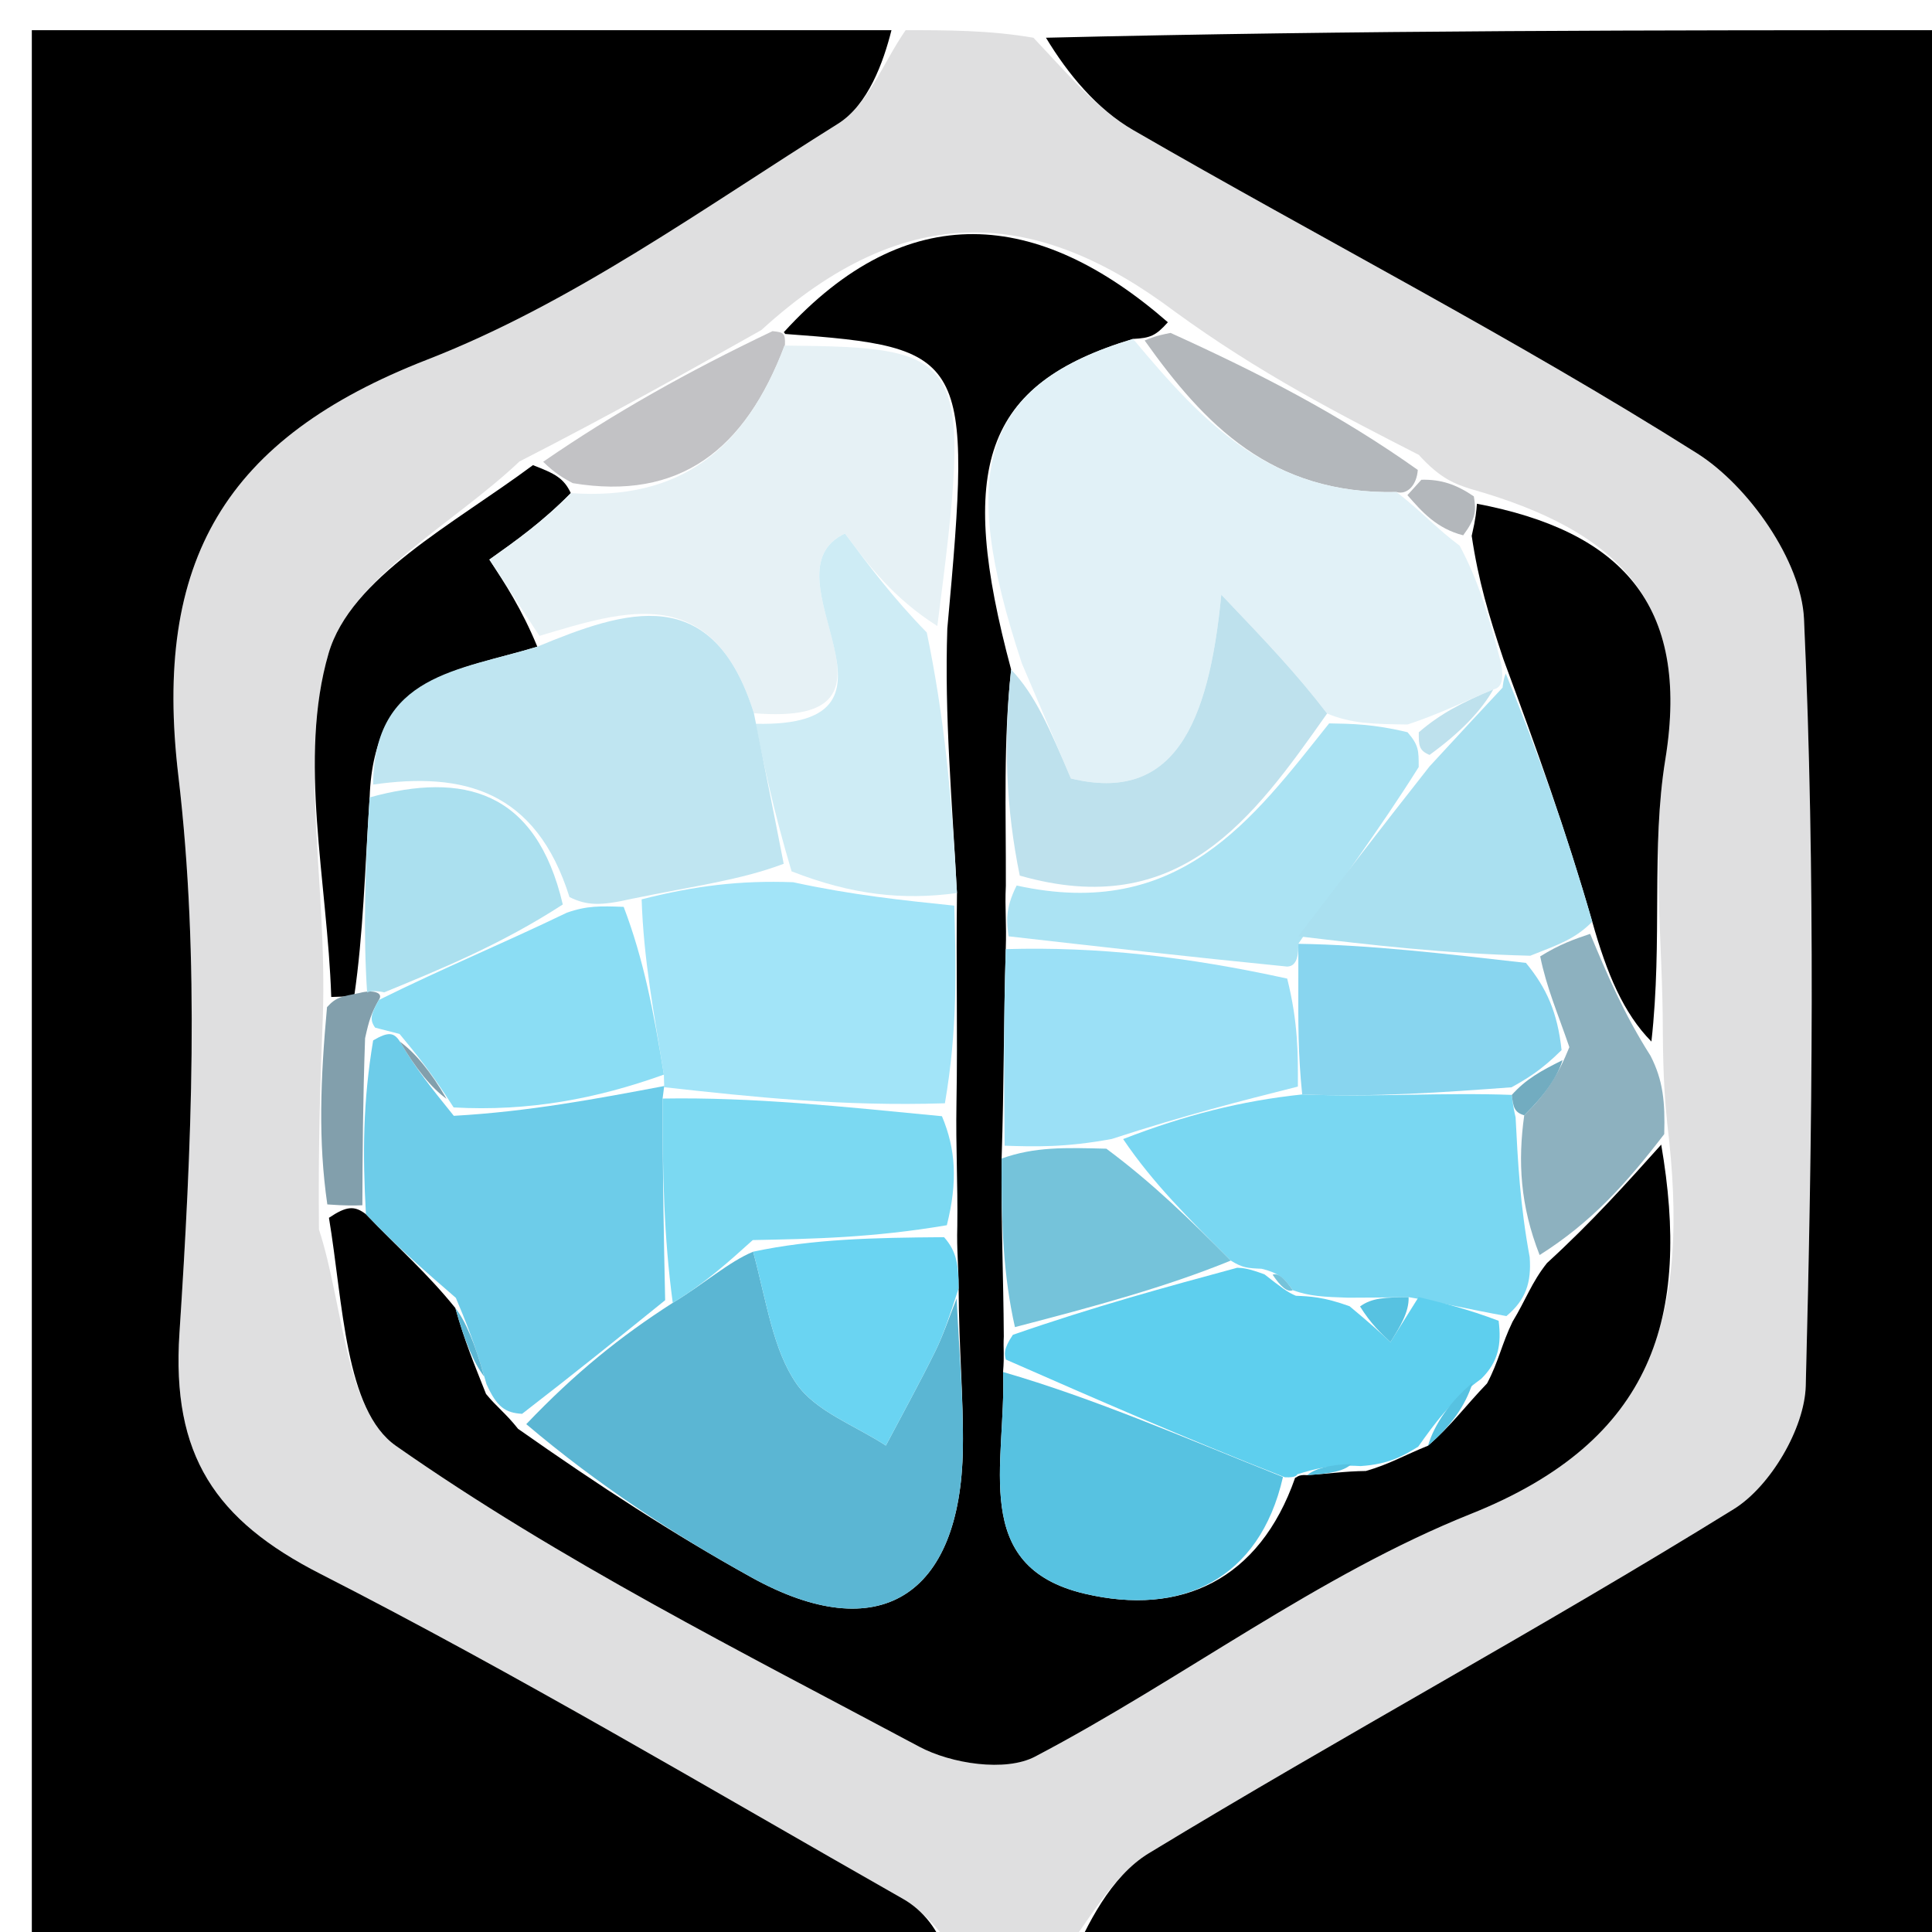
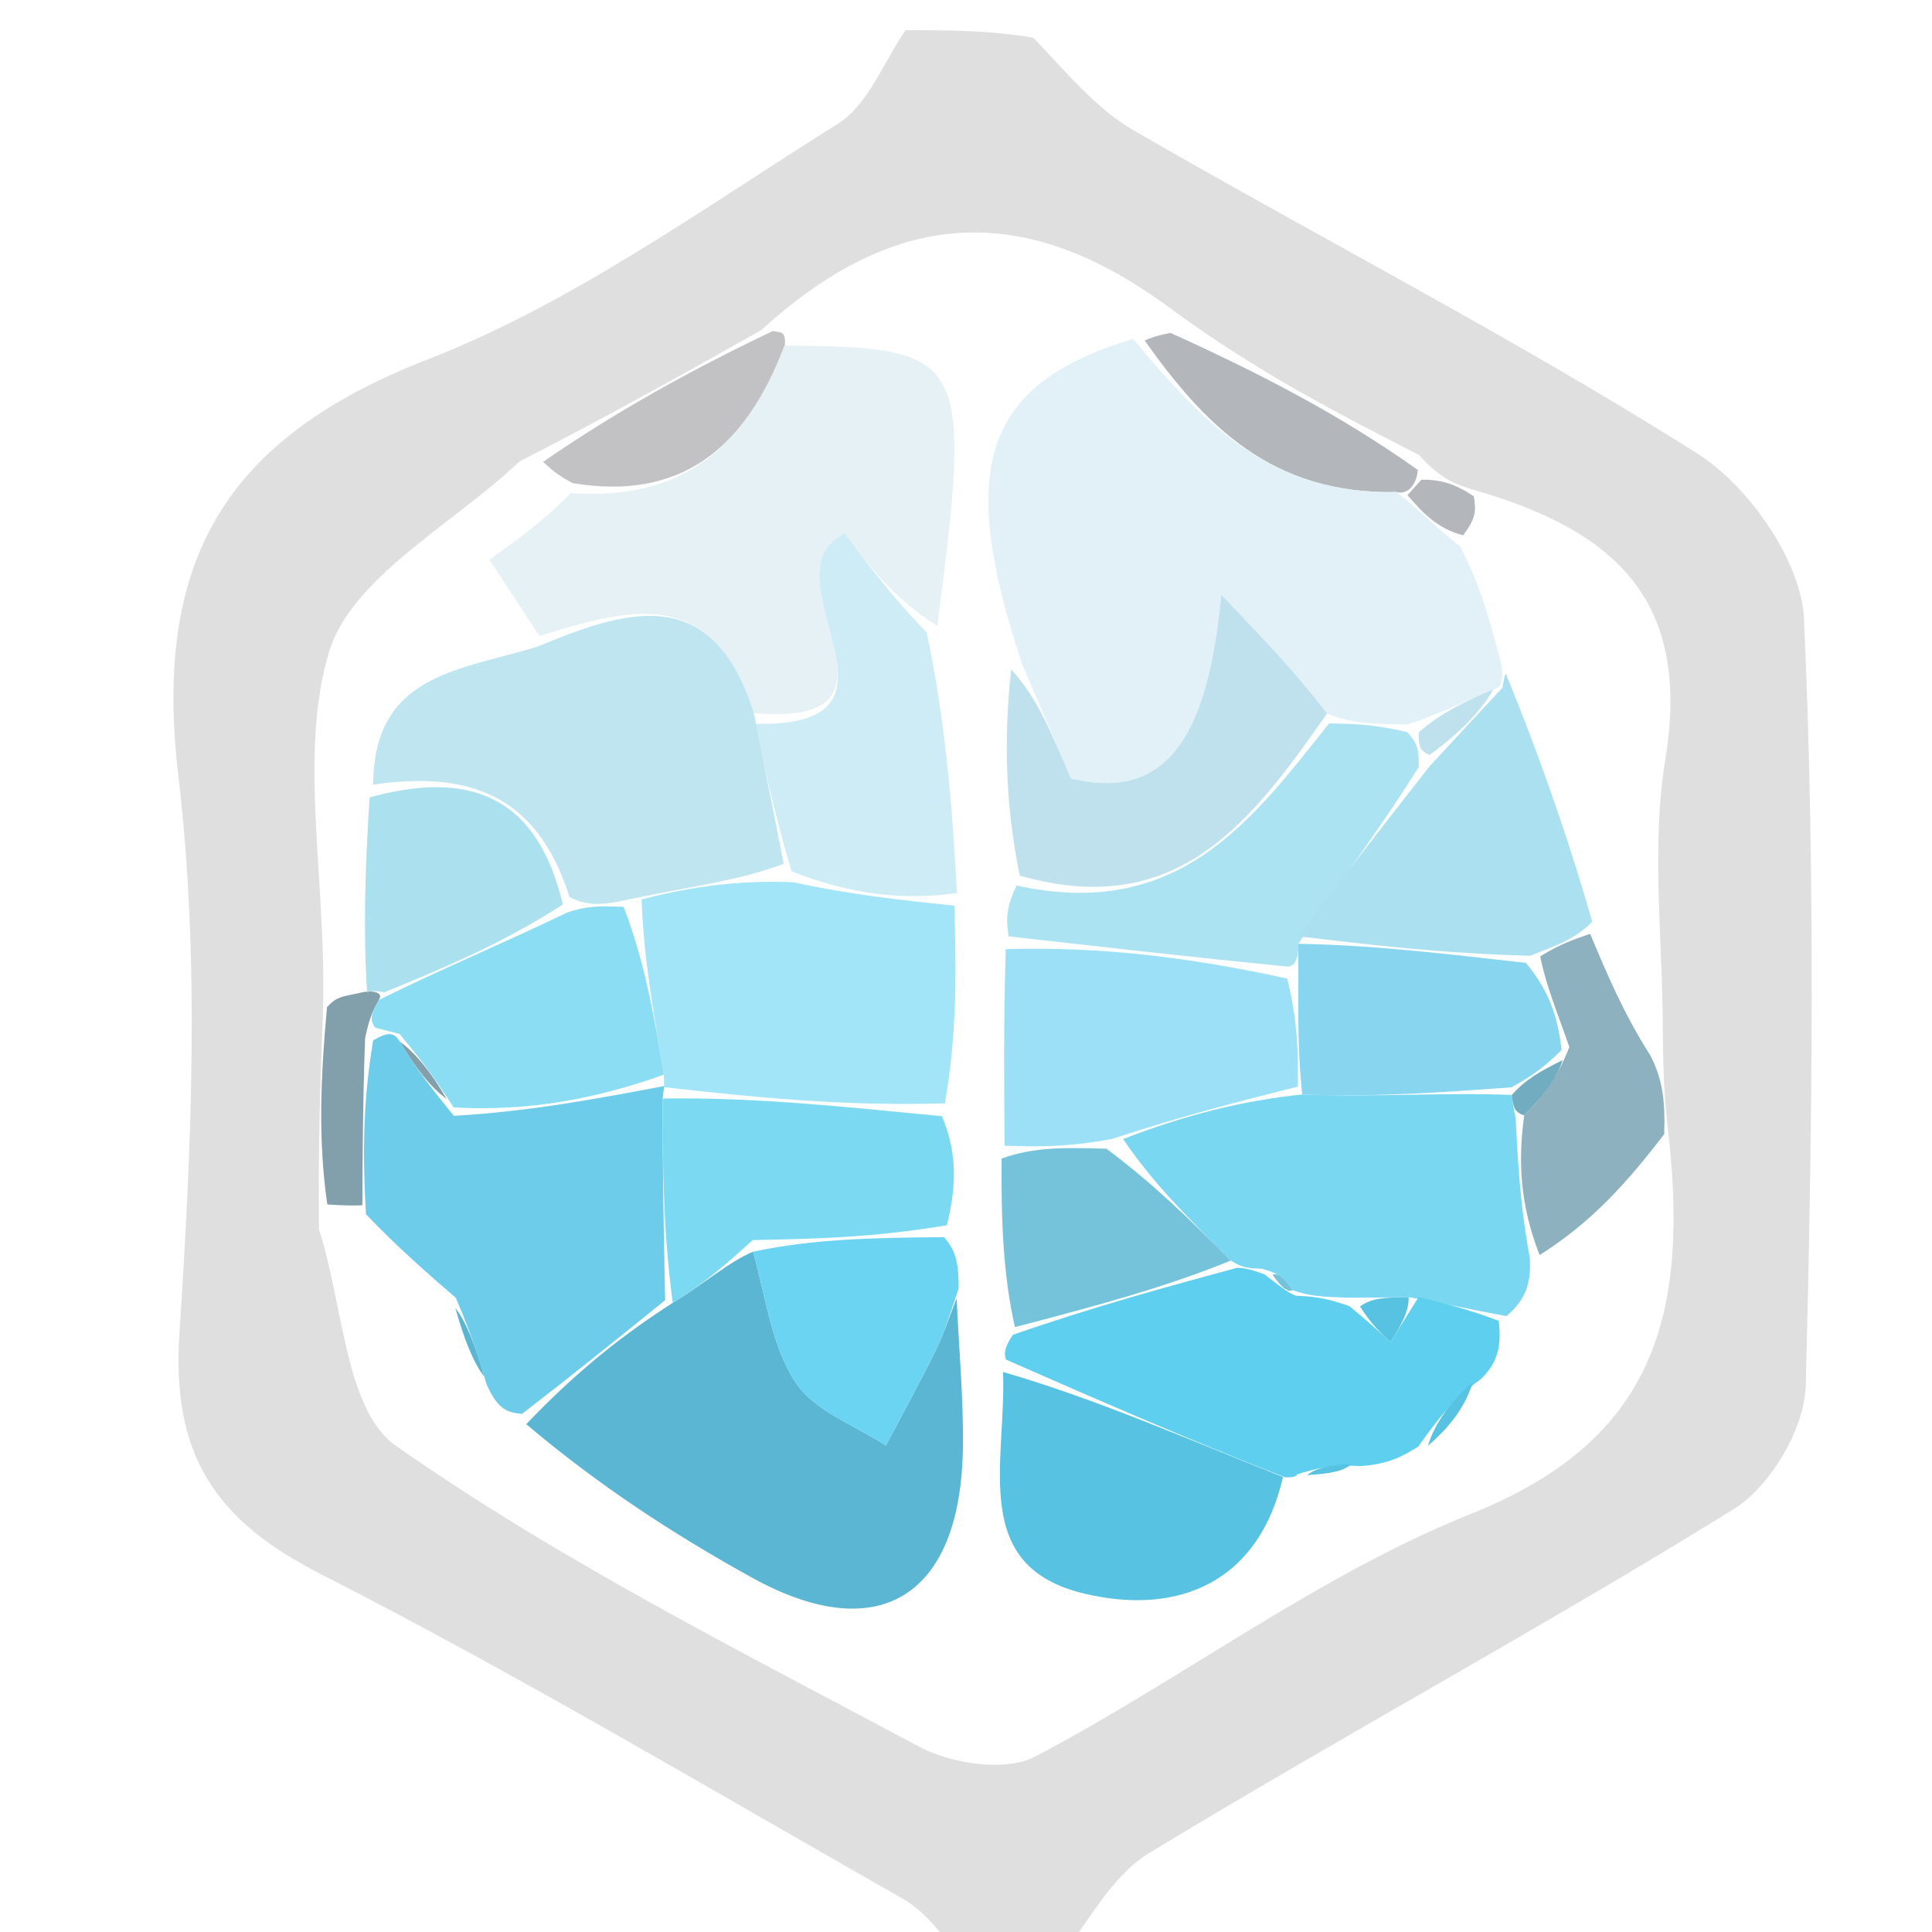
<svg xmlns="http://www.w3.org/2000/svg" version="1.1" id="Layer_1" x="0px" y="0px" width="100%" viewBox="0 0 64 64" enable-background="new 0 0 64 64" xml:space="preserve">
  <path fill="#DFDFE0" opacity="1" stroke="none" d=" M35,65   C33.933,65 32.867,65 31.741,64.737   C31.097,63.944 30.587,63.285 29.918,62.905   C23.513,59.264 17.175,55.486 10.618,52.139   C7.126,50.357 5.68,48.208 5.944,44.169   C6.345,38.03 6.628,31.777 5.908,25.698   C5.064,18.567 7.457,14.518 14.155,11.912   C18.978,10.035 23.321,6.877 27.758,4.1   C28.76,3.473 29.266,2.054 30,1   C31.389,1 32.778,1 34.233,1.25   C35.373,2.449 36.327,3.609 37.544,4.312   C43.755,7.904 50.153,11.189 56.213,15.014   C57.923,16.092 59.672,18.585 59.76,20.504   C60.144,28.957 60.037,37.44 59.818,45.904   C59.781,47.316 58.645,49.241 57.435,49.99   C51.067,53.934 44.465,57.5 38.06,61.389   C36.781,62.166 36.007,63.775 35,65  M47,15.068   C44.36,13.717 41.719,12.365 38.899,10.308   C34.392,6.928 30.046,6.526 25.22,10.934   C22.775,12.311 20.33,13.687 17.207,15.288   C15.004,17.38 11.618,19.127 10.884,21.647   C9.868,25.135 10.848,29.205 10.694,33.7   C10.615,35.747 10.537,37.794 10.566,40.728   C11.371,43.184 11.425,46.711 13.118,47.897   C18.558,51.705 24.566,54.718 30.449,57.861   C31.515,58.43 33.311,58.703 34.286,58.191   C39.17,55.627 43.66,52.174 48.734,50.146   C54.828,47.709 55.996,43.566 55.23,37.22   C55.161,36.505 55.093,35.789 55.083,34.132   C55.082,31.136 54.69,28.077 55.166,25.159   C56.014,19.958 53.62,17.582 48.72,16.198   C48.226,16.038 47.732,15.878 47,15.068  z" />
-   <path fill="#000000" opacity="1" stroke="none" d=" M35.469,65   C36.007,63.775 36.781,62.166 38.06,61.389   C44.465,57.5 51.067,53.934 57.435,49.99   C58.645,49.241 59.781,47.316 59.818,45.904   C60.037,37.44 60.144,28.957 59.76,20.504   C59.672,18.585 57.923,16.092 56.213,15.014   C50.153,11.189 43.755,7.904 37.544,4.312   C36.327,3.609 35.373,2.449 34.649,1.25   C44.965,1 54.929,1 64.947,1   C64.947,22.222 64.947,43.445 64.947,65   C55.315,65 45.626,65 35.469,65  z" />
-   <path fill="#000000" opacity="1" stroke="none" d=" M29.531,1   C29.266,2.054 28.76,3.473 27.758,4.1   C23.321,6.877 18.978,10.035 14.155,11.912   C7.457,14.518 5.064,18.567 5.908,25.698   C6.628,31.777 6.345,38.03 5.944,44.169   C5.68,48.208 7.126,50.357 10.618,52.139   C17.175,55.486 23.513,59.264 29.918,62.905   C30.587,63.285 31.097,63.944 31.341,64.737   C21.036,65 11.071,65 1.054,65   C1.054,43.779 1.054,22.557 1.054,1   C10.352,1 19.707,1 29.531,1  z" />
-   <path fill="#000000" opacity="1" stroke="none" d=" M55.03,37.917   C55.996,43.566 54.828,47.709 48.734,50.146   C43.66,52.174 39.17,55.627 34.286,58.191   C33.311,58.703 31.515,58.43 30.449,57.861   C24.566,54.718 18.558,51.705 13.118,47.897   C11.425,46.711 11.371,43.184 10.897,40.341   C11.486,39.945 11.745,39.935 12.122,40.222   C13.194,41.343 14.148,42.169 15.085,43.332   C15.387,44.422 15.705,45.174 16.1,46.176   C16.458,46.614 16.741,46.802 17.162,47.332   C19.828,49.207 22.311,50.823 24.895,52.254   C29.101,54.584 31.826,52.899 31.897,47.971   C31.92,46.319 31.764,44.665 31.756,42.677   C31.755,41.896 31.688,41.451 31.712,40.608   C31.731,39.136 31.659,38.061 31.684,36.558   C31.726,34.087 31.669,32.044 31.701,29.583   C31.537,26.456 31.284,23.747 31.381,20.824   C32.212,11.746 32.065,11.503 25.998,11.062   C26.015,11.037 25.963,11.007 25.963,11.007   C30.046,6.526 34.392,6.928 38.687,10.675   C38.289,11.121 38.104,11.2 37.535,11.227   C32.547,12.725 31.701,15.495 33.495,22.18   C33.233,24.591 33.328,26.8 33.32,29.338   C33.283,30.117 33.348,30.567 33.317,31.441   C33.242,33.895 33.261,35.924 33.18,38.378   C33.16,40.539 33.241,42.277 33.252,44.27   C33.23,44.696 33.275,44.867 33.228,45.449   C33.337,48.483 32.108,51.892 35.93,52.793   C39.116,53.545 41.721,52.345 42.904,48.95   C42.963,48.959 42.972,48.839 43.306,48.866   C44.075,48.815 44.51,48.739 45.248,48.728   C46.027,48.504 46.504,48.214 47.304,47.891   C48.079,47.222 48.53,46.587 49.26,45.828   C49.641,45.116 49.743,44.527 50.105,43.784   C50.548,43.056 50.733,42.484 51.246,41.84   C52.727,40.485 53.878,39.201 55.03,37.917  z" />
-   <path fill="#000000" opacity="1" stroke="none" d=" M48.925,16.687   C53.62,17.582 56.014,19.958 55.166,25.159   C54.69,28.077 55.082,31.136 54.705,34.503   C53.777,33.561 53.227,32.248 52.746,30.533   C51.863,27.478 50.91,24.825 49.803,21.838   C49.31,20.367 48.972,19.23 48.752,17.751   C48.888,17.168 48.907,16.928 48.925,16.687  z" />
-   <path fill="#000000" opacity="1" stroke="none" d=" M10.973,33.026   C10.848,29.205 9.868,25.135 10.884,21.647   C11.618,19.127 15.004,17.38 17.654,15.409   C18.391,15.689 18.681,15.847 18.909,16.335   C17.969,17.29 17.091,17.913 16.211,18.537   C16.716,19.307 17.292,20.186 17.799,21.422   C15.185,22.221 12.385,22.336 12.245,26.415   C12.082,28.888 12.035,30.935 11.734,32.997   C11.311,33.016 11.142,33.021 10.973,33.026  z" />
  <path fill="#8DB1BF" opacity="1" stroke="none" d=" M52.676,30.935   C53.227,32.248 53.777,33.561 54.676,34.975   C55.093,35.789 55.161,36.505 55.13,37.569   C53.878,39.201 52.727,40.485 51.002,41.575   C50.354,39.924 50.28,38.468 50.492,36.946   C51.192,36.261 51.605,35.641 51.987,34.689   C51.595,33.544 51.236,32.731 51.021,31.682   C51.669,31.275 52.173,31.105 52.676,30.935  z" />
  <path fill="#B3B7BB" opacity="1" stroke="none" d=" M37.918,11.279   C38.104,11.2 38.289,11.121 38.777,11.028   C41.719,12.365 44.36,13.717 46.966,15.567   C46.932,16.065 46.622,16.402 46.261,16.299   C42.109,16.392 39.885,14.045 37.918,11.279  z" />
  <path fill="#C2C2C5" opacity="1" stroke="none" d=" M18.971,16.005   C18.681,15.847 18.391,15.689 17.993,15.297   C20.33,13.687 22.775,12.311 25.591,10.97   C25.963,11.007 26.015,11.037 26.003,11.422   C24.68,14.927 22.497,16.589 18.971,16.005  z" />
  <path fill="#829FAC" opacity="1" stroke="none" d=" M10.833,33.363   C11.142,33.021 11.311,33.016 11.908,32.894   C12.335,32.778 12.728,32.873 12.547,33.127   C12.298,33.578 12.23,33.774 12.094,34.392   C12.019,36.518 12.011,38.222 12.004,39.926   C11.745,39.935 11.486,39.945 10.843,39.898   C10.537,37.794 10.615,35.747 10.833,33.363  z" />
  <path fill="#B3B7BB" opacity="1" stroke="none" d=" M48.822,16.442   C48.907,16.928 48.888,17.168 48.47,17.733   C47.587,17.506 47.105,16.954 46.622,16.402   C46.622,16.402 46.932,16.065 47.085,15.892   C47.732,15.878 48.226,16.038 48.822,16.442  z" />
  <path fill="#E1F1F7" opacity="1" stroke="none" d=" M46.261,16.299   C47.105,16.954 47.587,17.506 48.352,18.076   C48.972,19.23 49.31,20.367 49.728,21.98   C49.806,22.457 49.775,22.778 49.467,22.839   C48.44,23.267 47.721,23.635 46.63,24   C45.515,23.986 44.772,23.975 43.962,23.636   C42.944,22.311 41.993,21.312 40.457,19.7   C40.042,24.003 38.884,26.617 35.475,25.788   C34.751,24.089 34.301,23.034 33.852,21.979   C31.701,15.495 32.547,12.725 37.535,11.227   C39.885,14.045 42.109,16.392 46.261,16.299  z" />
  <path fill="#E6F1F5" opacity="1" stroke="none" d=" M18.909,16.335   C22.497,16.589 24.68,14.927 25.986,11.447   C32.065,11.503 32.212,11.746 31.05,20.738   C29.574,19.799 28.78,18.733 27.99,17.673   C25.161,19.008 30.801,24.109 24.974,23.626   C23.602,19.244 20.717,20.215 17.869,21.065   C17.292,20.186 16.716,19.307 16.211,18.537   C17.091,17.913 17.969,17.29 18.909,16.335  z" />
  <path fill="#5BB6D3" opacity="1" stroke="none" d=" M31.69,43.013   C31.764,44.665 31.92,46.319 31.897,47.971   C31.826,52.899 29.101,54.584 24.895,52.254   C22.311,50.823 19.828,49.207 17.433,47.177   C19.055,45.477 20.545,44.274 22.286,43.158   C23.337,42.523 24.137,41.801 24.949,41.464   C25.409,43.195 25.61,44.71 26.382,45.834   C27.019,46.759 28.332,47.22 29.345,47.886   C29.891,46.852 30.457,45.827 30.975,44.778   C31.255,44.21 31.454,43.602 31.69,43.013  z" />
  <path fill="#79D7F2" opacity="1" stroke="none" d=" M50.206,37.011   C50.28,38.468 50.354,39.924 50.673,41.646   C50.733,42.484 50.548,43.056 49.902,43.597   C48.625,43.366 47.81,43.166 46.662,42.969   C45.889,42.98 45.447,42.988 44.659,42.988   C43.851,42.961 43.389,42.943 42.825,42.74   C42.543,42.328 42.322,42.156 41.789,42.029   C41.341,42.011 41.163,42.003 40.771,41.758   C39.381,40.365 38.203,39.21 37.205,37.733   C39.254,36.939 41.124,36.466 43.137,36.255   C45.544,36.35 47.808,36.184 50.081,36.27   C50.129,36.685 50.167,36.848 50.206,37.011  z" />
  <path fill="#A2E4F8" opacity="1" stroke="none" d=" M31.612,30.001   C31.669,32.044 31.726,34.087 31.301,36.548   C27.88,36.654 24.94,36.341 22.001,36.015   C22.001,36.002 22.003,35.976 21.992,35.598   C21.651,33.499 21.321,31.778 21.255,29.792   C23.017,29.343 24.515,29.159 26.275,29.225   C28.228,29.65 29.92,29.826 31.612,30.001  z" />
  <path fill="#5ECFEE" opacity="1" stroke="none" d=" M46.994,42.966   C47.81,43.166 48.625,43.366 49.644,43.753   C49.743,44.527 49.641,45.116 49.065,45.677   C48.055,46.408 47.518,47.166 46.98,47.923   C46.504,48.214 46.027,48.504 45.072,48.566   C44.053,48.505 43.513,48.672 42.972,48.839   C42.972,48.839 42.963,48.959 42.56,48.936   C39.211,47.622 36.266,46.329 33.321,45.037   C33.275,44.867 33.23,44.696 33.552,44.218   C36.275,43.272 38.629,42.634 40.984,41.996   C41.163,42.003 41.341,42.011 41.89,42.216   C42.436,42.644 42.659,42.815 42.928,42.924   C43.389,42.943 43.851,42.961 44.707,43.271   C45.42,43.862 45.74,44.16 46.06,44.458   C46.371,43.961 46.682,43.464 46.994,42.966  z" />
  <path fill="#6DCCE9" opacity="1" stroke="none" d=" M22.034,43.071   C20.545,44.274 19.055,45.477 17.295,46.835   C16.741,46.802 16.458,46.614 16.116,45.851   C15.738,44.516 15.42,43.755 15.101,42.994   C14.148,42.169 13.194,41.343 12.122,40.222   C12.011,38.222 12.019,36.518 12.361,34.465   C12.876,34.16 13.056,34.205 13.25,34.507   C13.776,35.402 14.288,36.04 15.033,36.963   C17.511,36.824 19.757,36.4 22.003,35.976   C22.003,35.976 22.001,36.002 21.951,36.379   C21.946,38.86 21.99,40.966 22.034,43.071  z" />
  <path fill="#CEECF5" opacity="1" stroke="none" d=" M31.701,29.583   C29.92,29.826 28.228,29.65 26.222,28.864   C25.615,26.827 25.322,25.402 25.029,23.976   C30.801,24.109 25.161,19.008 27.99,17.673   C28.78,18.733 29.574,19.799 30.7,20.951   C31.284,23.747 31.537,26.456 31.701,29.583  z" />
  <path fill="#ABE3F3" opacity="1" stroke="none" d=" M44.029,23.963   C44.772,23.975 45.515,23.986 46.627,24.257   C46.997,24.686 46.997,24.857 46.996,25.41   C45.664,27.534 44.335,29.275 43.009,31.265   C43.011,31.514 43.009,32.012 42.64,32.019   C39.318,31.689 36.365,31.353 33.412,31.017   C33.348,30.567 33.283,30.117 33.678,29.334   C39.065,30.52 41.495,27.14 44.029,23.963  z" />
  <path fill="#BEE1ED" opacity="1" stroke="none" d=" M43.962,23.636   C41.495,27.14 39.065,30.52 33.781,29.005   C33.328,26.8 33.233,24.591 33.495,22.18   C34.301,23.034 34.751,24.089 35.475,25.788   C38.884,26.617 40.042,24.003 40.457,19.7   C41.993,21.312 42.944,22.311 43.962,23.636  z" />
  <path fill="#7BD9F2" opacity="1" stroke="none" d=" M22.286,43.158   C21.99,40.966 21.946,38.86 21.951,36.391   C24.94,36.341 27.88,36.654 31.203,36.976   C31.659,38.061 31.731,39.136 31.365,40.587   C28.929,41.001 26.932,41.04 24.936,41.079   C24.137,41.801 23.337,42.523 22.286,43.158  z" />
  <path fill="#9BE0F6" opacity="1" stroke="none" d=" M33.317,31.441   C36.365,31.353 39.318,31.689 42.64,32.417   C43.004,33.87 42.999,34.932 42.994,35.994   C41.124,36.466 39.254,36.939 36.829,37.73   C35.276,38.017 34.278,37.985 33.28,37.953   C33.261,35.924 33.242,33.895 33.317,31.441  z" />
  <path fill="#57C2E1" opacity="1" stroke="none" d=" M33.228,45.449   C36.266,46.329 39.211,47.622 42.5,48.927   C41.721,52.345 39.116,53.545 35.93,52.793   C32.108,51.892 33.337,48.483 33.228,45.449  z" />
  <path fill="#6AD4F2" opacity="1" stroke="none" d=" M24.949,41.464   C26.932,41.04 28.929,41.001 31.273,40.983   C31.688,41.451 31.755,41.896 31.756,42.677   C31.454,43.602 31.255,44.21 30.975,44.778   C30.457,45.827 29.891,46.852 29.345,47.886   C28.332,47.22 27.019,46.759 26.382,45.834   C25.61,44.71 25.409,43.195 24.949,41.464  z" />
  <path fill="#75C3DA" opacity="1" stroke="none" d=" M33.18,38.378   C34.278,37.985 35.276,38.017 36.65,38.052   C38.203,39.21 39.381,40.365 40.771,41.758   C38.629,42.634 36.275,43.272 33.621,43.962   C33.241,42.277 33.16,40.539 33.18,38.378  z" />
  <path fill="#57C2E1" opacity="1" stroke="none" d=" M47.304,47.891   C47.518,47.166 48.055,46.408 48.787,45.801   C48.53,46.587 48.079,47.222 47.304,47.891  z" />
  <path fill="#5BB6D3" opacity="1" stroke="none" d=" M15.085,43.332   C15.42,43.755 15.738,44.516 16.04,45.601   C15.705,45.174 15.387,44.422 15.085,43.332  z" />
  <path fill="#57C2E1" opacity="1" stroke="none" d=" M43.306,48.866   C43.513,48.672 44.053,48.505 44.769,48.5   C44.51,48.739 44.075,48.815 43.306,48.866  z" />
  <path fill="#AAE0F0" opacity="1" stroke="none" d=" M43.006,31.015   C44.335,29.275 45.664,27.534 47.353,25.391   C48.4,24.252 49.087,23.515 49.775,22.778   C49.775,22.778 49.806,22.457 49.882,22.314   C50.91,24.825 51.863,27.478 52.746,30.533   C52.173,31.105 51.669,31.275 50.692,31.66   C47.814,31.588 45.41,31.302 43.006,31.015  z" />
  <path fill="#BFE5F1" opacity="1" stroke="none" d=" M24.974,23.626   C25.322,25.402 25.615,26.827 25.961,28.614   C24.515,29.159 23.017,29.343 20.924,29.775   C19.886,30.012 19.443,30 18.865,29.717   C17.755,26.176 15.34,25.562 12.361,25.99   C12.385,22.336 15.185,22.221 17.799,21.422   C20.717,20.215 23.602,19.244 24.974,23.626  z" />
  <path fill="#ABE0EF" opacity="1" stroke="none" d=" M12.245,26.415   C15.34,25.562 17.755,26.176 18.643,29.962   C16.613,31.277 14.67,32.075 12.728,32.873   C12.728,32.873 12.335,32.778 12.161,32.88   C12.035,30.935 12.082,28.888 12.245,26.415  z" />
  <path fill="#88D5EF" opacity="1" stroke="none" d=" M43.009,31.265   C45.41,31.302 47.814,31.588 50.548,31.897   C51.236,32.731 51.595,33.544 51.729,34.786   C51.027,35.482 50.549,35.75 50.072,36.018   C47.808,36.184 45.544,36.35 43.137,36.255   C42.999,34.932 43.004,33.87 43.009,32.41   C43.009,32.012 43.011,31.514 43.009,31.265  z" />
  <path fill="#72ACC0" opacity="1" stroke="none" d=" M50.081,36.27   C50.549,35.75 51.027,35.482 51.762,35.118   C51.605,35.641 51.192,36.261 50.492,36.946   C50.167,36.848 50.129,36.685 50.081,36.27  z" />
  <path fill="#8BDDF4" opacity="1" stroke="none" d=" M12.547,33.127   C14.67,32.075 16.613,31.277 18.778,30.234   C19.443,30 19.886,30.012 20.66,30.041   C21.321,31.778 21.651,33.499 21.992,35.598   C19.757,36.4 17.511,36.824 15.027,36.685   C14.271,35.499 13.753,34.875 13.236,34.251   C13.056,34.205 12.876,34.16 12.428,34.043   C12.23,33.774 12.298,33.578 12.547,33.127  z" />
  <path fill="#BEE1ED" opacity="1" stroke="none" d=" M49.467,22.839   C49.087,23.515 48.4,24.252 47.355,25.008   C46.997,24.857 46.997,24.686 46.999,24.259   C47.721,23.635 48.44,23.267 49.467,22.839  z" />
  <path fill="#57C2E1" opacity="1" stroke="none" d=" M46.662,42.969   C46.682,43.464 46.371,43.961 46.06,44.458   C45.74,44.16 45.42,43.862 45.053,43.279   C45.447,42.988 45.889,42.98 46.662,42.969  z" />
  <path fill="#75C3DA" opacity="1" stroke="none" d=" M42.825,42.74   C42.659,42.815 42.436,42.644 42.158,42.227   C42.322,42.156 42.543,42.328 42.825,42.74  z" />
  <path fill="#829FAC" opacity="1" stroke="none" d=" M13.25,34.507   C13.753,34.875 14.271,35.499 14.794,36.401   C14.288,36.04 13.776,35.402 13.25,34.507  z" />
</svg>
